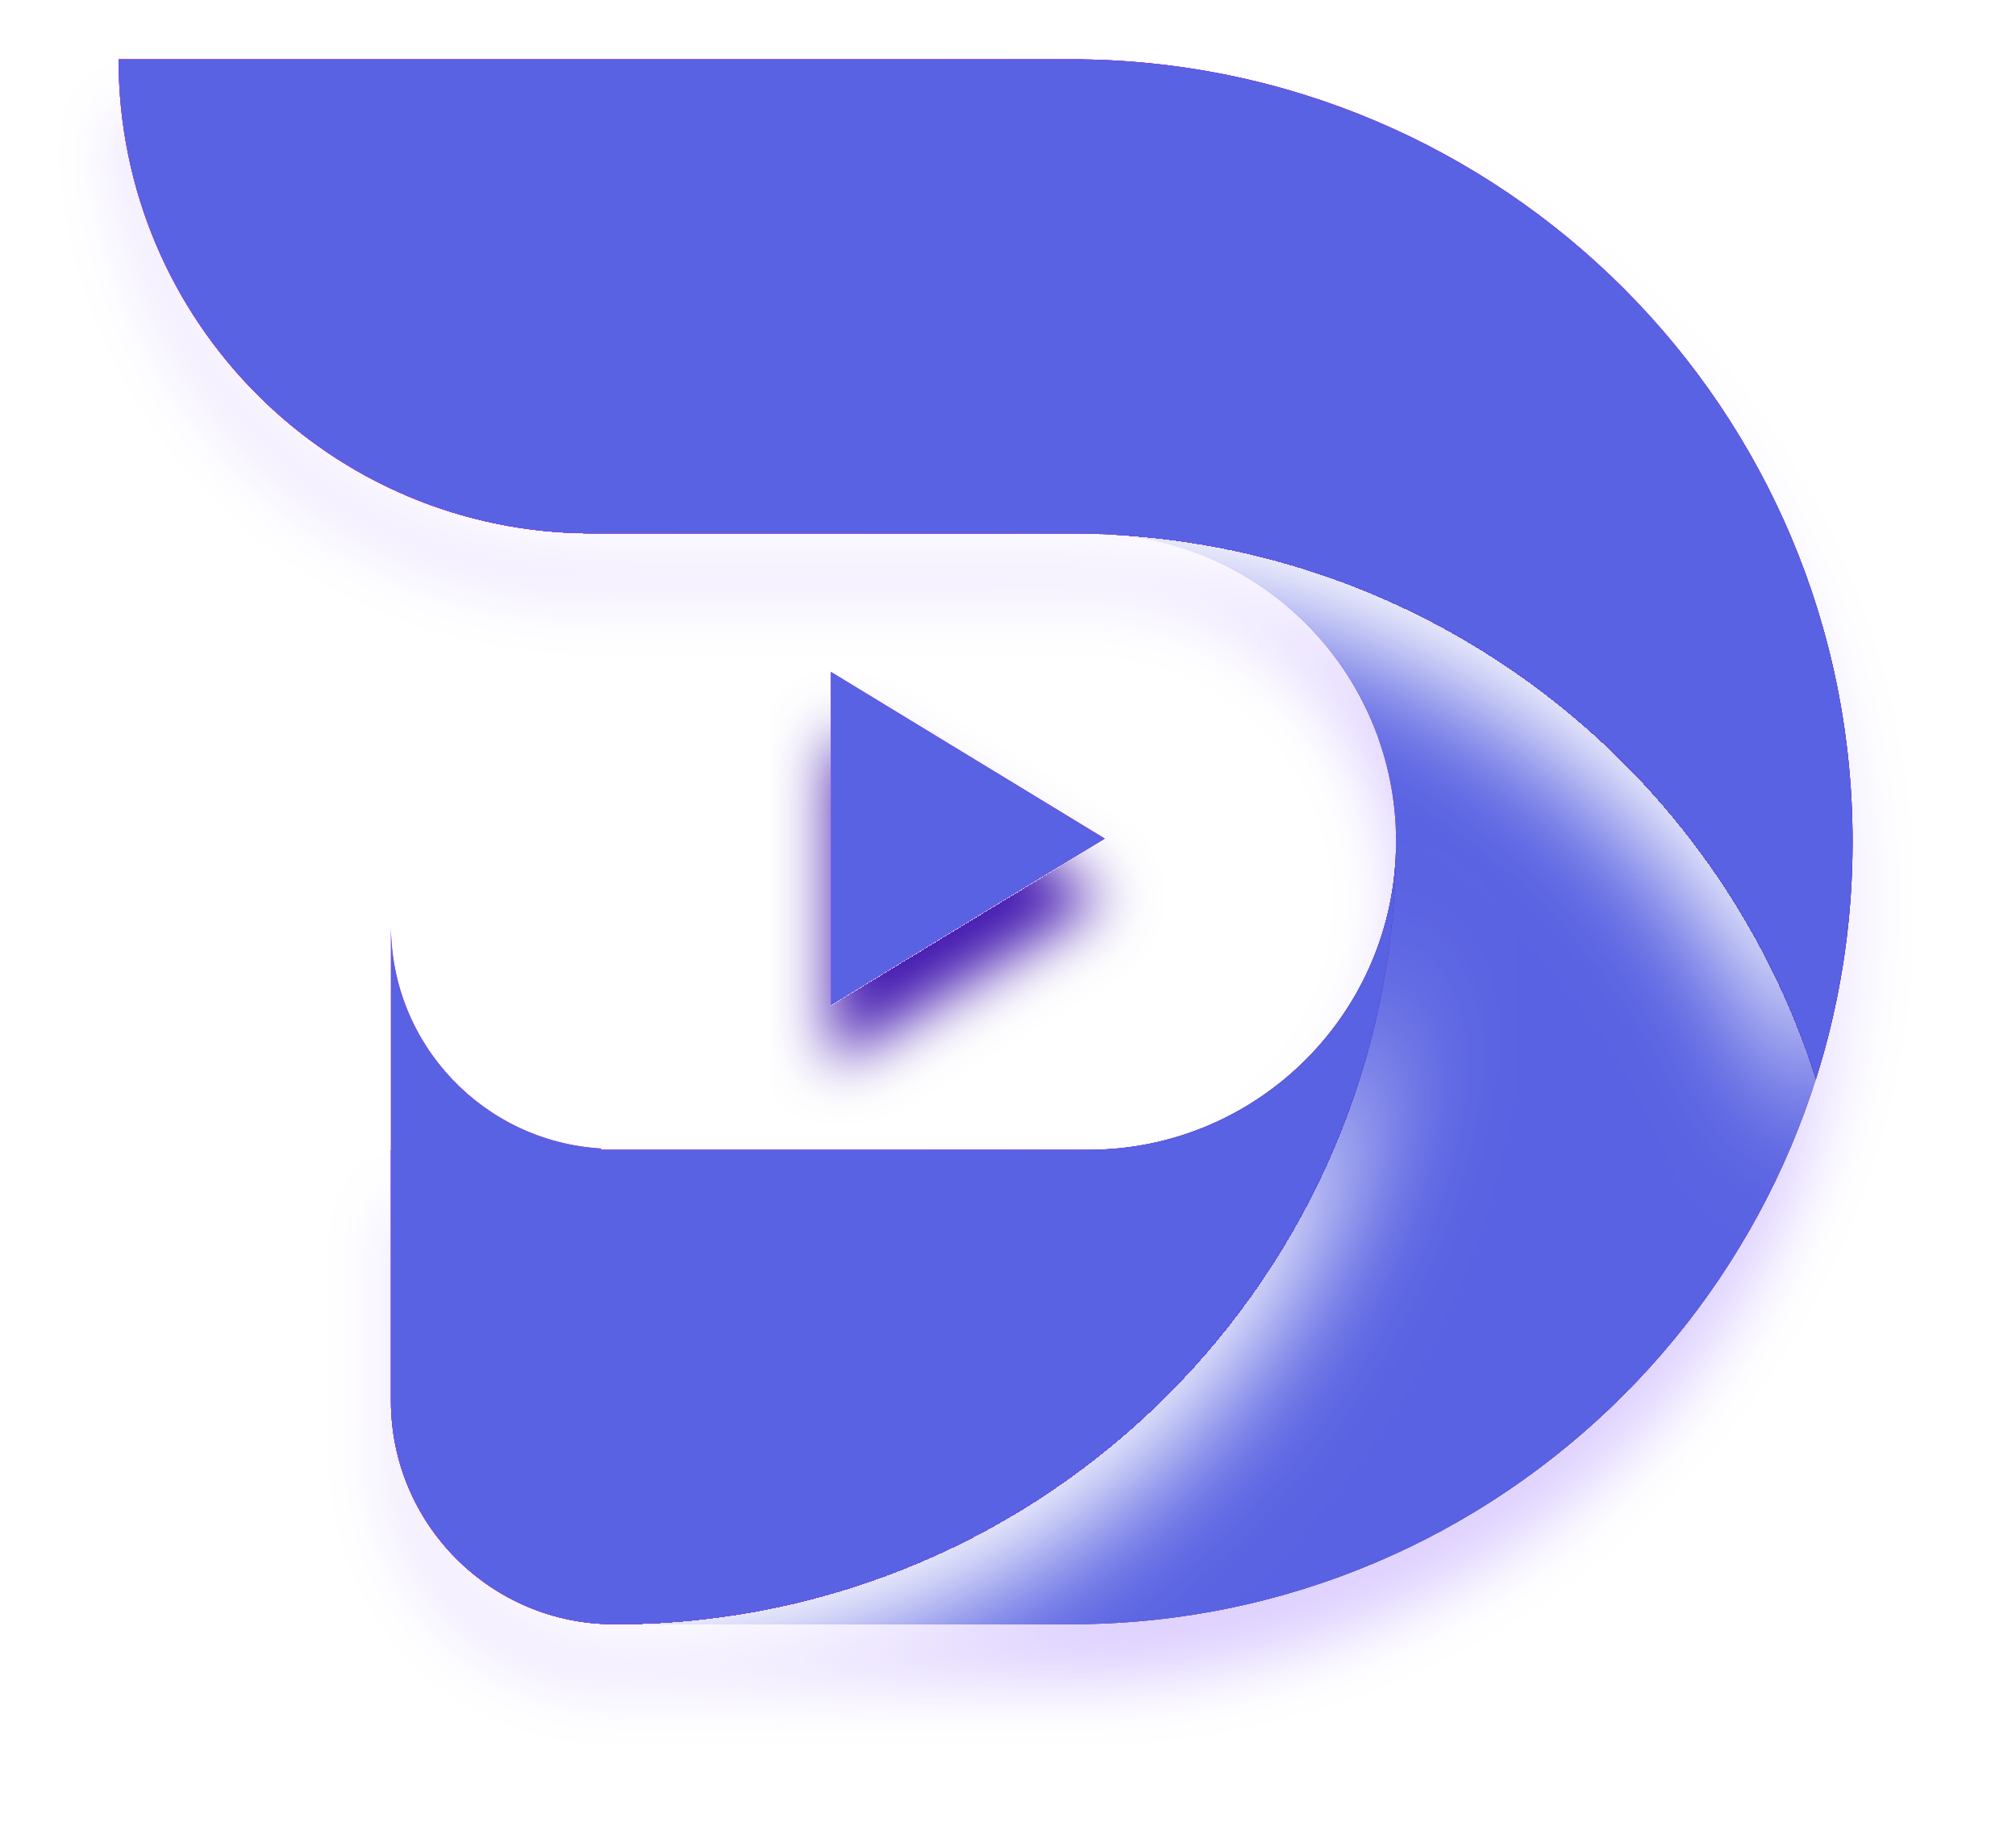
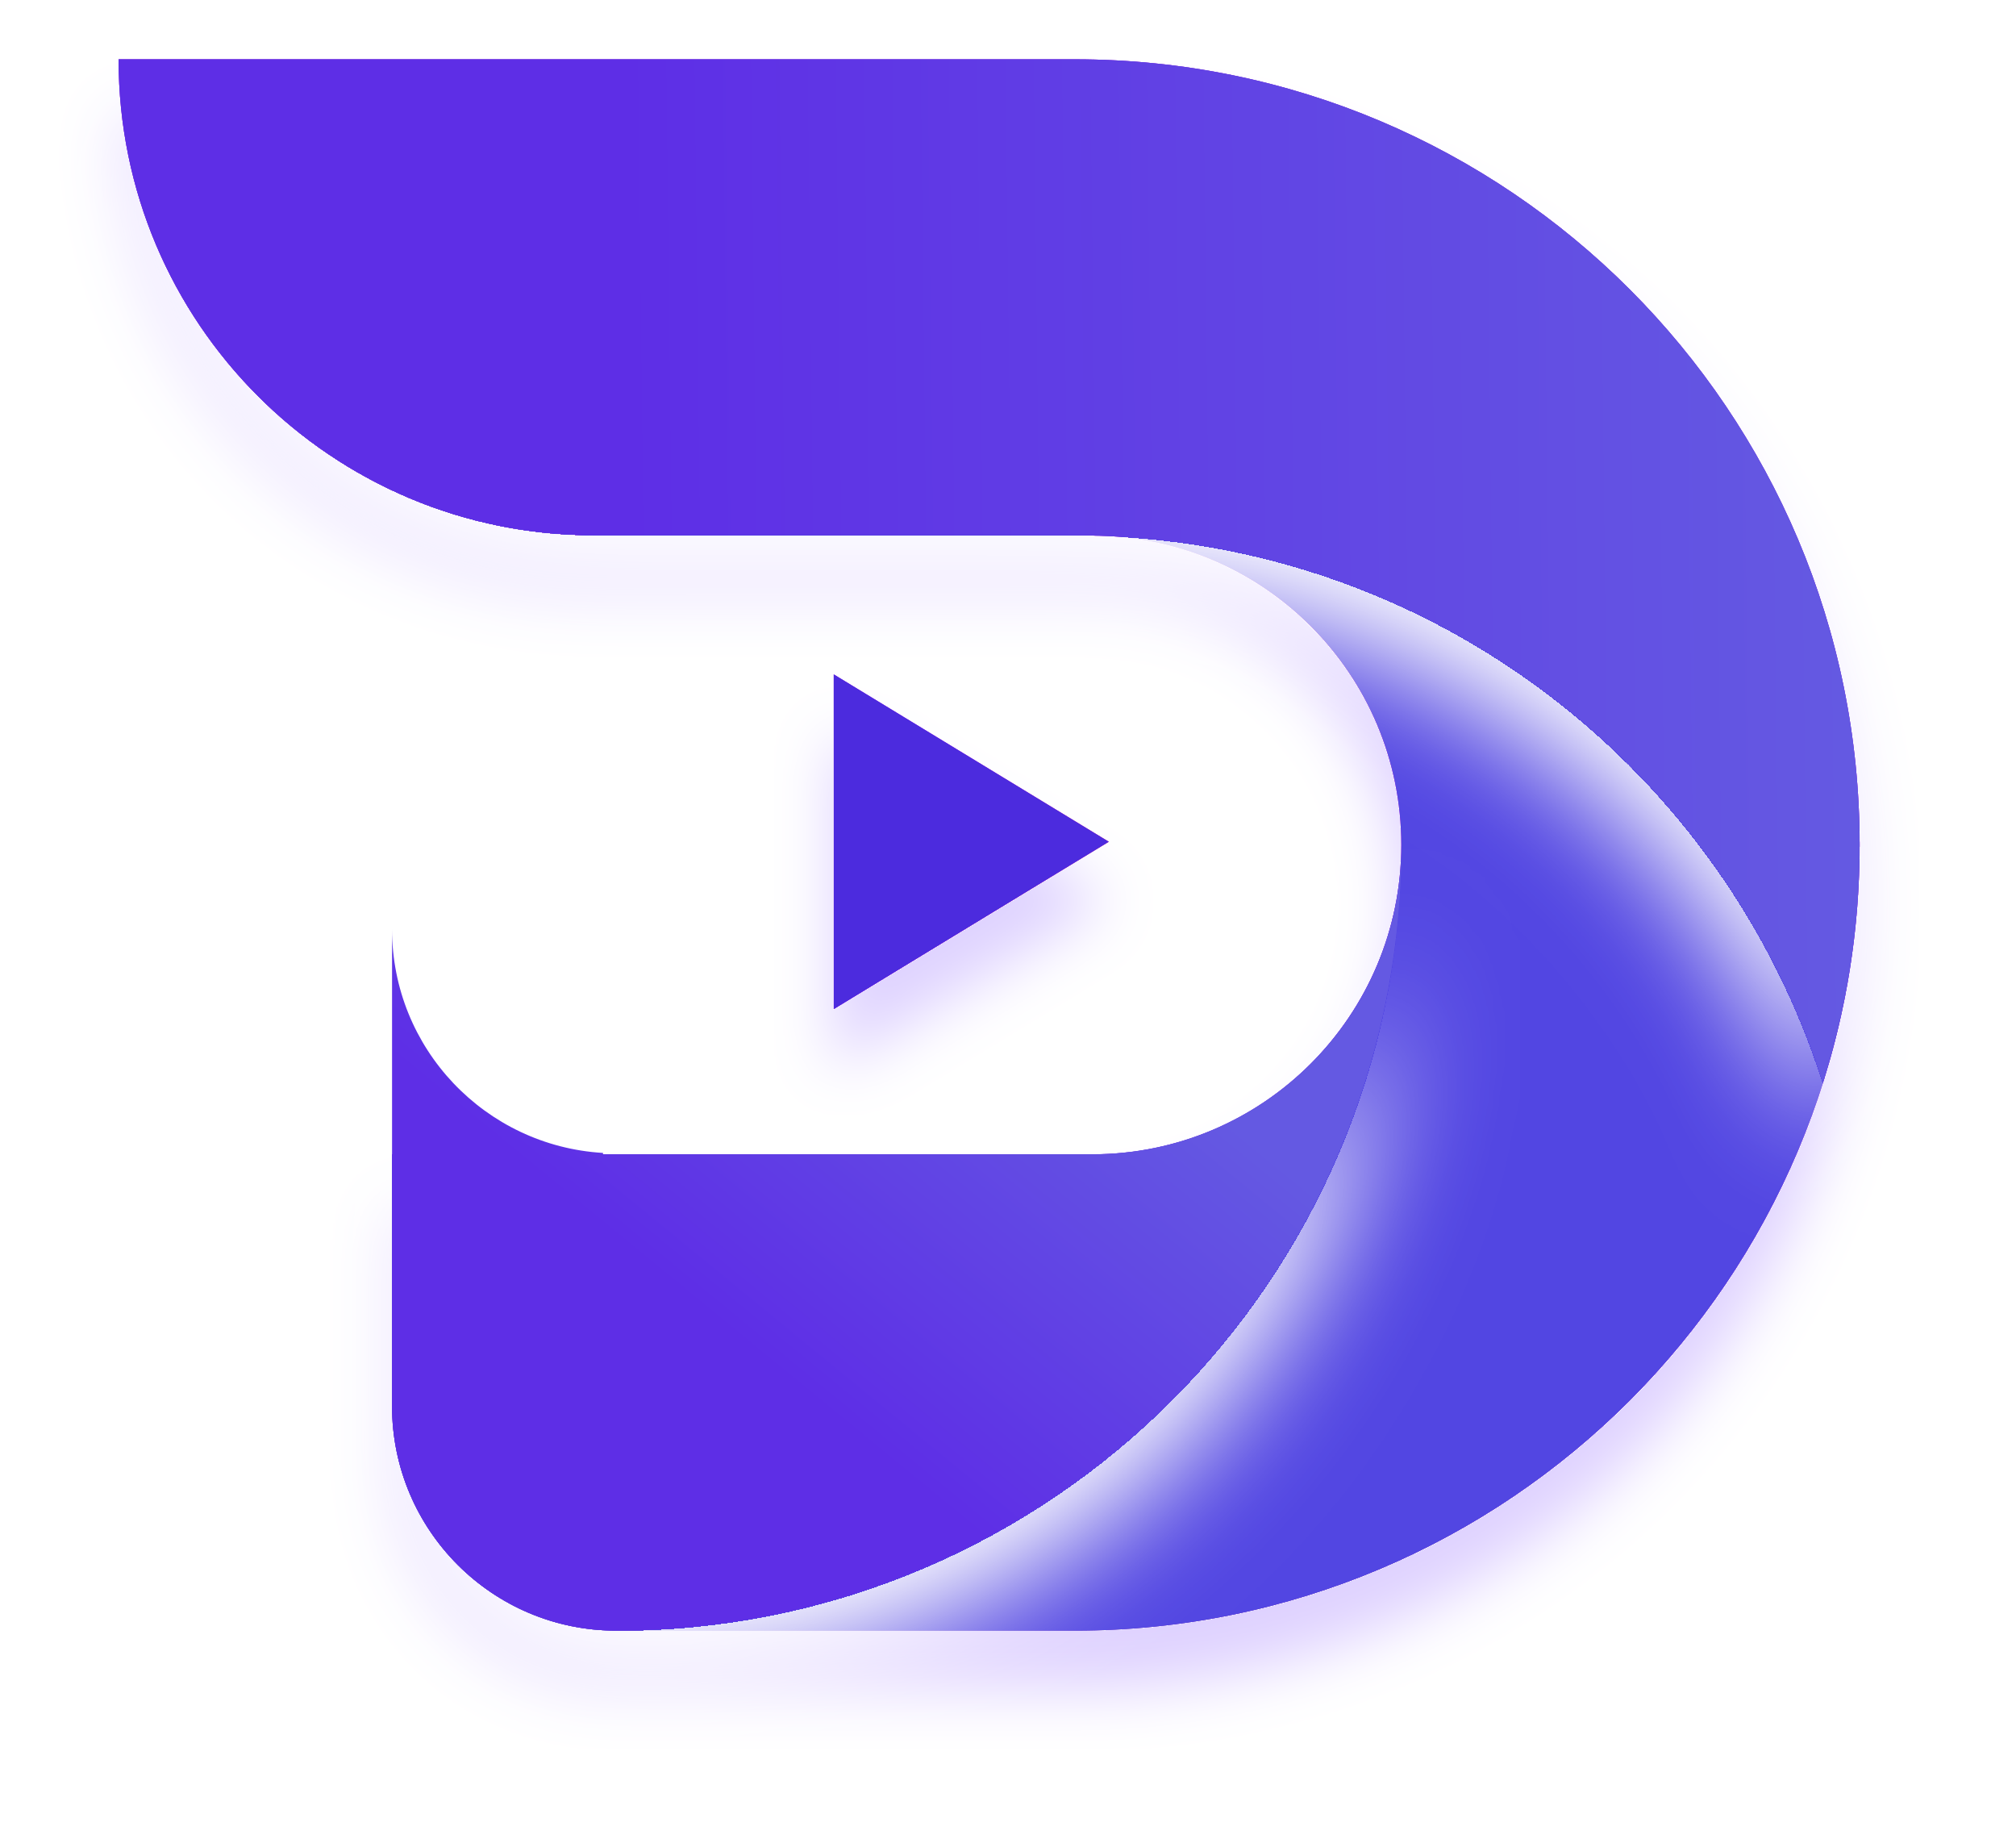
<svg xmlns="http://www.w3.org/2000/svg" width="34" height="31" viewBox="0 0 34 31" fill="none">
-   <g filter="url(#filter0_d_747_6460)">
-     <path d="M18.061 1H2V1.005C2 5.419 5.575 8.999 9.987 8.999H18.352C21.219 8.999 23.544 11.324 23.544 14.194C23.544 17.062 21.221 19.389 18.352 19.389H6.592V23.619C6.592 25.701 8.279 27.389 10.36 27.389H18.061C25.342 27.389 31.245 21.482 31.245 14.197C31.245 6.907 25.342 1 18.061 1Z" fill="url(#paint0_linear_747_6460)" />
-     <path d="M18.061 1H2V1.005C2 5.419 5.575 8.999 9.987 8.999H18.352C21.219 8.999 23.544 11.324 23.544 14.194C23.544 17.062 21.221 19.389 18.352 19.389H6.592V23.619C6.592 25.701 8.279 27.389 10.36 27.389H18.061C25.342 27.389 31.245 21.482 31.245 14.197C31.245 6.907 25.342 1 18.061 1Z" fill="#5962E2" />
+   <g filter="url(#filter0_d_756_6665)">
+     <path d="M18.126 1H2V1.005C2 5.438 5.59 9.032 10.02 9.032H18.419C21.297 9.032 23.632 11.366 23.632 14.248C23.632 17.128 21.299 19.464 18.419 19.464H6.611V23.711C6.611 25.802 8.304 27.496 10.394 27.496H18.126C25.437 27.496 31.364 21.565 31.364 14.251C31.364 6.931 25.437 1 18.126 1Z" fill="url(#paint0_linear_756_6665)" />
+     <path d="M18.126 1H2V1.005C2 5.438 5.59 9.032 10.02 9.032H18.419C21.297 9.032 23.632 11.366 23.632 14.248C23.632 17.128 21.299 19.464 18.419 19.464H6.611V23.711C6.611 25.802 8.304 27.496 10.394 27.496H18.126C25.437 27.496 31.364 21.565 31.364 14.251C31.364 6.931 25.437 1 18.126 1Z" fill="#5246E2" />
  </g>
-   <g filter="url(#filter1_d_747_6460)">
-     <path d="M18.061 1H2C2 5.415 5.575 8.992 9.987 8.992H18.058C18.135 8.992 18.211 8.997 18.288 8.997H18.35C18.369 8.997 18.392 8.999 18.411 8.999C24.144 9.15 28.966 12.961 30.626 18.186C31.026 16.927 31.243 15.583 31.243 14.189C31.245 6.907 25.342 1 18.061 1Z" fill="url(#paint1_linear_747_6460)" />
-     <path d="M18.061 1H2C2 5.415 5.575 8.992 9.987 8.992H18.058C18.135 8.992 18.211 8.997 18.288 8.997H18.35C18.369 8.997 18.392 8.999 18.411 8.999C24.144 9.15 28.966 12.961 30.626 18.186C31.026 16.927 31.243 15.583 31.243 14.189C31.245 6.907 25.342 1 18.061 1Z" fill="#5962E2" />
+   <g filter="url(#filter1_d_756_6665)">
+     <path d="M18.126 1H2C2 5.433 5.59 9.024 10.02 9.024H18.124C18.201 9.024 18.278 9.029 18.354 9.029H18.416C18.436 9.029 18.459 9.032 18.478 9.032C24.235 9.183 29.076 13.01 30.742 18.256C31.144 16.991 31.362 15.642 31.362 14.243C31.364 6.931 25.437 1 18.126 1Z" fill="url(#paint1_linear_756_6665)" />
  </g>
-   <g filter="url(#filter2_d_747_6460)">
-     <path d="M23.545 14.192C23.545 17.06 21.222 19.387 18.353 19.387H10.136V19.365C8.161 19.249 6.593 17.613 6.593 15.607V23.616C6.593 25.699 8.279 27.386 10.361 27.386C17.642 27.386 23.545 21.48 23.545 14.194V14.192Z" fill="url(#paint2_linear_747_6460)" />
-     <path d="M23.545 14.192C23.545 17.06 21.222 19.387 18.353 19.387H10.136V19.365C8.161 19.249 6.593 17.613 6.593 15.607V23.616C6.593 25.699 8.279 27.386 10.361 27.386C17.642 27.386 23.545 21.48 23.545 14.194V14.192Z" fill="#5962E2" />
+   <g filter="url(#filter2_d_756_6665)">
+     <path d="M23.634 14.246C23.634 17.125 21.301 19.462 18.42 19.462H10.17V19.44C8.187 19.323 6.612 17.681 6.612 15.667V23.709C6.612 25.799 8.306 27.494 10.395 27.494C17.706 27.494 23.634 21.563 23.634 14.248V14.246Z" fill="url(#paint2_linear_756_6665)" />
  </g>
-   <g filter="url(#filter3_d_747_6460)">
-     <path d="M18.634 14.14L14.013 11.329L14.013 16.95L18.634 14.14Z" fill="url(#paint3_linear_747_6460)" />
-     <path d="M18.634 14.14L14.013 11.329L14.013 16.95L18.634 14.14Z" fill="#5962E2" />
+   <g filter="url(#filter3_d_756_6665)">
+     <path d="M18.701 14.193L14.061 11.371L14.061 17.016L18.701 14.193Z" fill="url(#paint3_linear_756_6665)" />
+     <path d="M18.701 14.193L14.061 11.371L14.061 17.016L18.701 14.193Z" fill="#4C2BDE" />
  </g>
  <defs>
-     <filter id="filter0_d_747_6460" x="1" y="1" width="31.245" height="28.389" filterUnits="userSpaceOnUse" color-interpolation-filters="sRGB">
+     <filter id="filter0_d_756_6665" x="1" y="1" width="31.365" height="28.496" filterUnits="userSpaceOnUse" color-interpolation-filters="sRGB">
      <feFlood flood-opacity="0" result="BackgroundImageFix" />
      <feColorMatrix in="SourceAlpha" type="matrix" values="0 0 0 0 0 0 0 0 0 0 0 0 0 0 0 0 0 0 127 0" result="hardAlpha" />
      <feOffset dy="1" />
      <feGaussianBlur stdDeviation="0.5" />
      <feComposite in2="hardAlpha" operator="out" />
      <feColorMatrix type="matrix" values="0 0 0 0 0.872 0 0 0 0 0.821 0 0 0 0 1 0 0 0 1 0" />
-       <feBlend mode="normal" in2="BackgroundImageFix" result="effect1_dropShadow_747_6460" />
-       <feBlend mode="normal" in="SourceGraphic" in2="effect1_dropShadow_747_6460" result="shape" />
+       <feBlend mode="normal" in2="BackgroundImageFix" result="effect1_dropShadow_756_6665" />
+       <feBlend mode="normal" in="SourceGraphic" in2="effect1_dropShadow_756_6665" result="shape" />
    </filter>
-     <filter id="filter1_d_747_6460" x="0" y="0" width="33.243" height="21.186" filterUnits="userSpaceOnUse" color-interpolation-filters="sRGB">
+     <filter id="filter1_d_756_6665" x="0" y="0" width="33.362" height="21.256" filterUnits="userSpaceOnUse" color-interpolation-filters="sRGB">
      <feFlood flood-opacity="0" result="BackgroundImageFix" />
      <feColorMatrix in="SourceAlpha" type="matrix" values="0 0 0 0 0 0 0 0 0 0 0 0 0 0 0 0 0 0 127 0" result="hardAlpha" />
      <feOffset dy="1" />
      <feGaussianBlur stdDeviation="1" />
      <feComposite in2="hardAlpha" operator="out" />
      <feColorMatrix type="matrix" values="0 0 0 0 1 0 0 0 0 1 0 0 0 0 1 0 0 0 1 0" />
-       <feBlend mode="normal" in2="BackgroundImageFix" result="effect1_dropShadow_747_6460" />
-       <feBlend mode="normal" in="SourceGraphic" in2="effect1_dropShadow_747_6460" result="shape" />
+       <feBlend mode="normal" in2="BackgroundImageFix" result="effect1_dropShadow_756_6665" />
+       <feBlend mode="normal" in="SourceGraphic" in2="effect1_dropShadow_756_6665" result="shape" />
    </filter>
-     <filter id="filter2_d_747_6460" x="4.593" y="13.192" width="20.952" height="17.194" filterUnits="userSpaceOnUse" color-interpolation-filters="sRGB">
+     <filter id="filter2_d_756_6665" x="4.612" y="13.246" width="21.021" height="17.248" filterUnits="userSpaceOnUse" color-interpolation-filters="sRGB">
      <feFlood flood-opacity="0" result="BackgroundImageFix" />
      <feColorMatrix in="SourceAlpha" type="matrix" values="0 0 0 0 0 0 0 0 0 0 0 0 0 0 0 0 0 0 127 0" result="hardAlpha" />
      <feOffset dy="1" />
      <feGaussianBlur stdDeviation="1" />
      <feComposite in2="hardAlpha" operator="out" />
      <feColorMatrix type="matrix" values="0 0 0 0 1 0 0 0 0 1 0 0 0 0 1 0 0 0 1 0" />
-       <feBlend mode="normal" in2="BackgroundImageFix" result="effect1_dropShadow_747_6460" />
-       <feBlend mode="normal" in="SourceGraphic" in2="effect1_dropShadow_747_6460" result="shape" />
+       <feBlend mode="normal" in2="BackgroundImageFix" result="effect1_dropShadow_756_6665" />
+       <feBlend mode="normal" in="SourceGraphic" in2="effect1_dropShadow_756_6665" result="shape" />
    </filter>
-     <filter id="filter3_d_747_6460" x="13.013" y="11.329" width="6.621" height="7.621" filterUnits="userSpaceOnUse" color-interpolation-filters="sRGB">
+     <filter id="filter3_d_756_6665" x="13.062" y="11.371" width="6.639" height="7.645" filterUnits="userSpaceOnUse" color-interpolation-filters="sRGB">
      <feFlood flood-opacity="0" result="BackgroundImageFix" />
      <feColorMatrix in="SourceAlpha" type="matrix" values="0 0 0 0 0 0 0 0 0 0 0 0 0 0 0 0 0 0 127 0" result="hardAlpha" />
      <feOffset dy="1" />
      <feGaussianBlur stdDeviation="0.5" />
      <feComposite in2="hardAlpha" operator="out" />
-       <feColorMatrix type="matrix" values="0 0 0 0 0.267 0 0 0 0 0.098 0 0 0 0 0.69 0 0 0 1 0" />
-       <feBlend mode="normal" in2="BackgroundImageFix" result="effect1_dropShadow_747_6460" />
-       <feBlend mode="normal" in="SourceGraphic" in2="effect1_dropShadow_747_6460" result="shape" />
+       <feColorMatrix type="matrix" values="0 0 0 0 0.872 0 0 0 0 0.825 0 0 0 0 1 0 0 0 1 0" />
+       <feBlend mode="normal" in2="BackgroundImageFix" result="effect1_dropShadow_756_6665" />
+       <feBlend mode="normal" in="SourceGraphic" in2="effect1_dropShadow_756_6665" result="shape" />
    </filter>
-     <linearGradient id="paint0_linear_747_6460" x1="24.65" y1="9.589" x2="23.445" y2="29.843" gradientUnits="userSpaceOnUse">
+     <linearGradient id="paint0_linear_756_6665" x1="24.742" y1="9.624" x2="23.532" y2="29.961" gradientUnits="userSpaceOnUse">
      <stop stop-color="#FF33DA" />
      <stop offset="0.406" stop-color="#CD20E9" />
      <stop offset="1" stop-color="#511BB2" />
    </linearGradient>
-     <linearGradient id="paint1_linear_747_6460" x1="14.829" y1="-1.356" x2="33.2" y2="6.453" gradientUnits="userSpaceOnUse">
-       <stop stop-color="#FF00D0" />
-       <stop offset="0.597" stop-color="#9E00FF" />
-       <stop offset="1" stop-color="#501BB1" />
+     <linearGradient id="paint1_linear_756_6665" x1="10.535" y1="2.004" x2="31.023" y2="1.769" gradientUnits="userSpaceOnUse">
+       <stop stop-color="#5E2EE6" />
+       <stop offset="1" stop-color="#6459E2" />
    </linearGradient>
-     <linearGradient id="paint2_linear_747_6460" x1="8.379" y1="21.875" x2="21.524" y2="16.195" gradientUnits="userSpaceOnUse">
-       <stop stop-color="#FF01D1" />
-       <stop offset="0.487" stop-color="#B701F4" />
-       <stop offset="1" stop-color="#511BB2" />
+     <linearGradient id="paint2_linear_756_6665" x1="15.078" y1="24.728" x2="20.196" y2="18.482" gradientUnits="userSpaceOnUse">
+       <stop stop-color="#5E2EE6" />
+       <stop offset="1" stop-color="#6459E2" />
    </linearGradient>
-     <linearGradient id="paint3_linear_747_6460" x1="19.612" y1="13.286" x2="11.469" y2="10.54" gradientUnits="userSpaceOnUse">
+     <linearGradient id="paint3_linear_756_6665" x1="19.683" y1="13.336" x2="11.507" y2="10.579" gradientUnits="userSpaceOnUse">
      <stop stop-color="#FE1786" />
      <stop offset="0.499" stop-color="#AD00FF" />
      <stop offset="1" stop-color="#6A00BD" />
    </linearGradient>
  </defs>
</svg>
